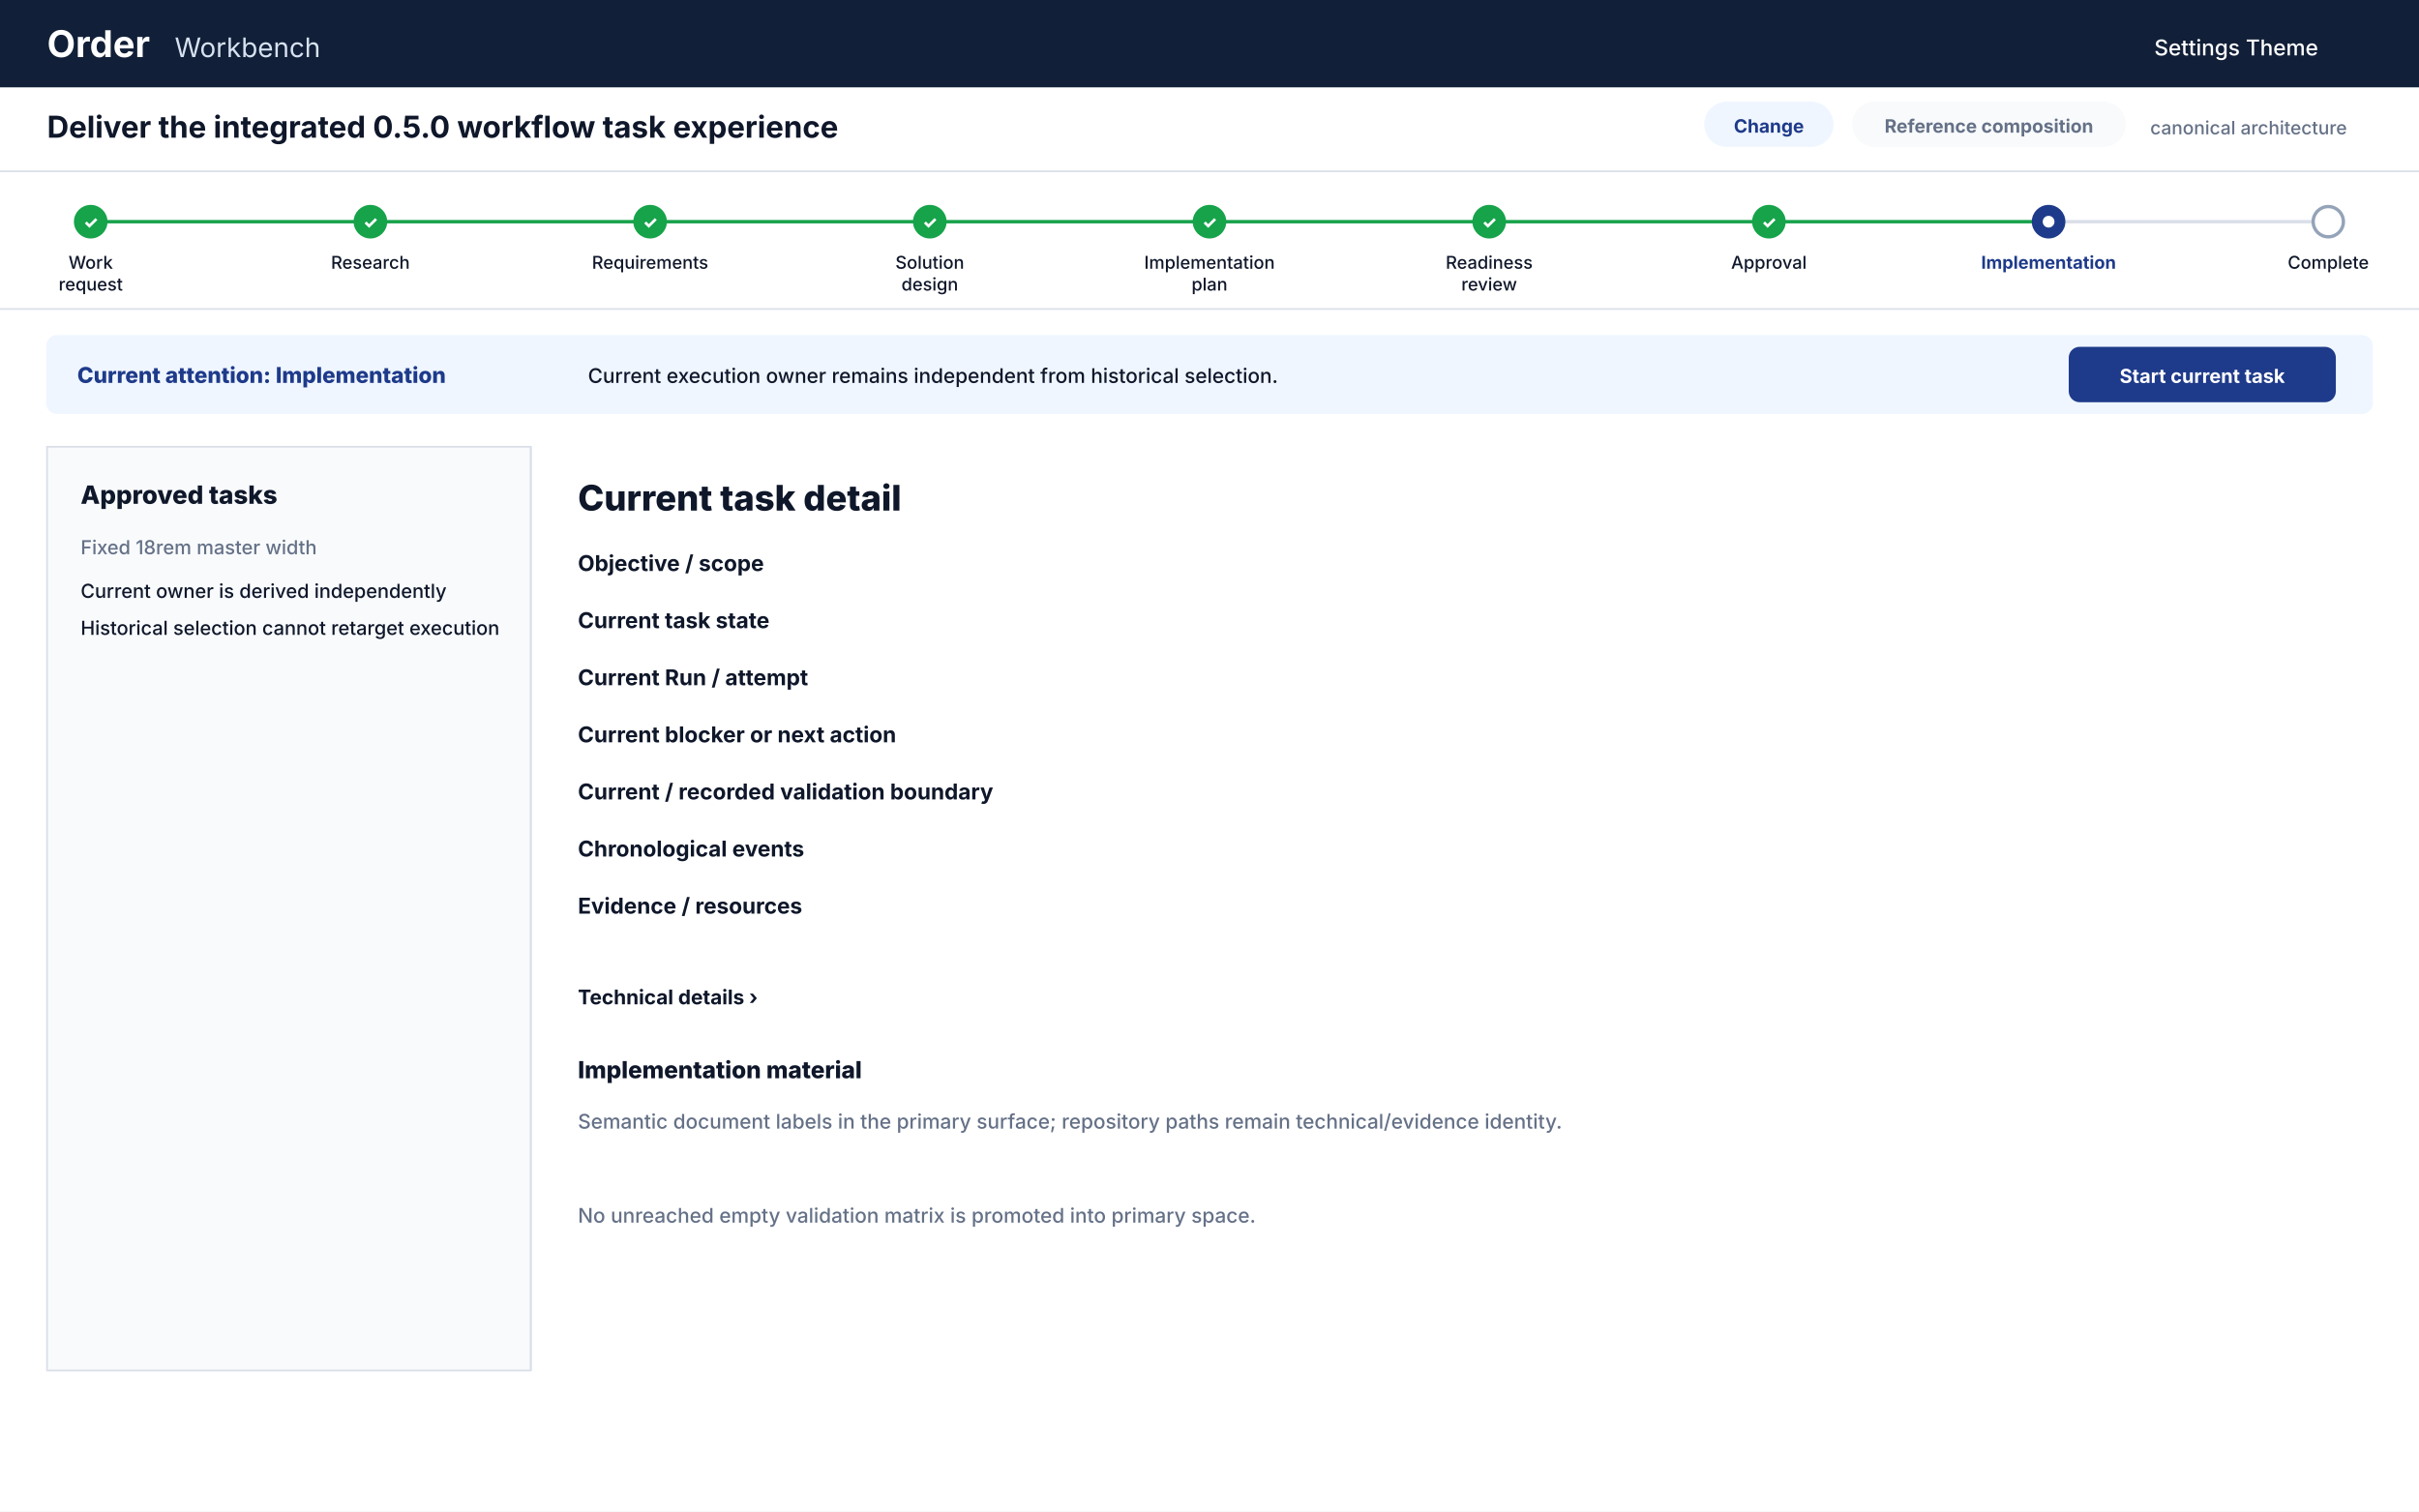
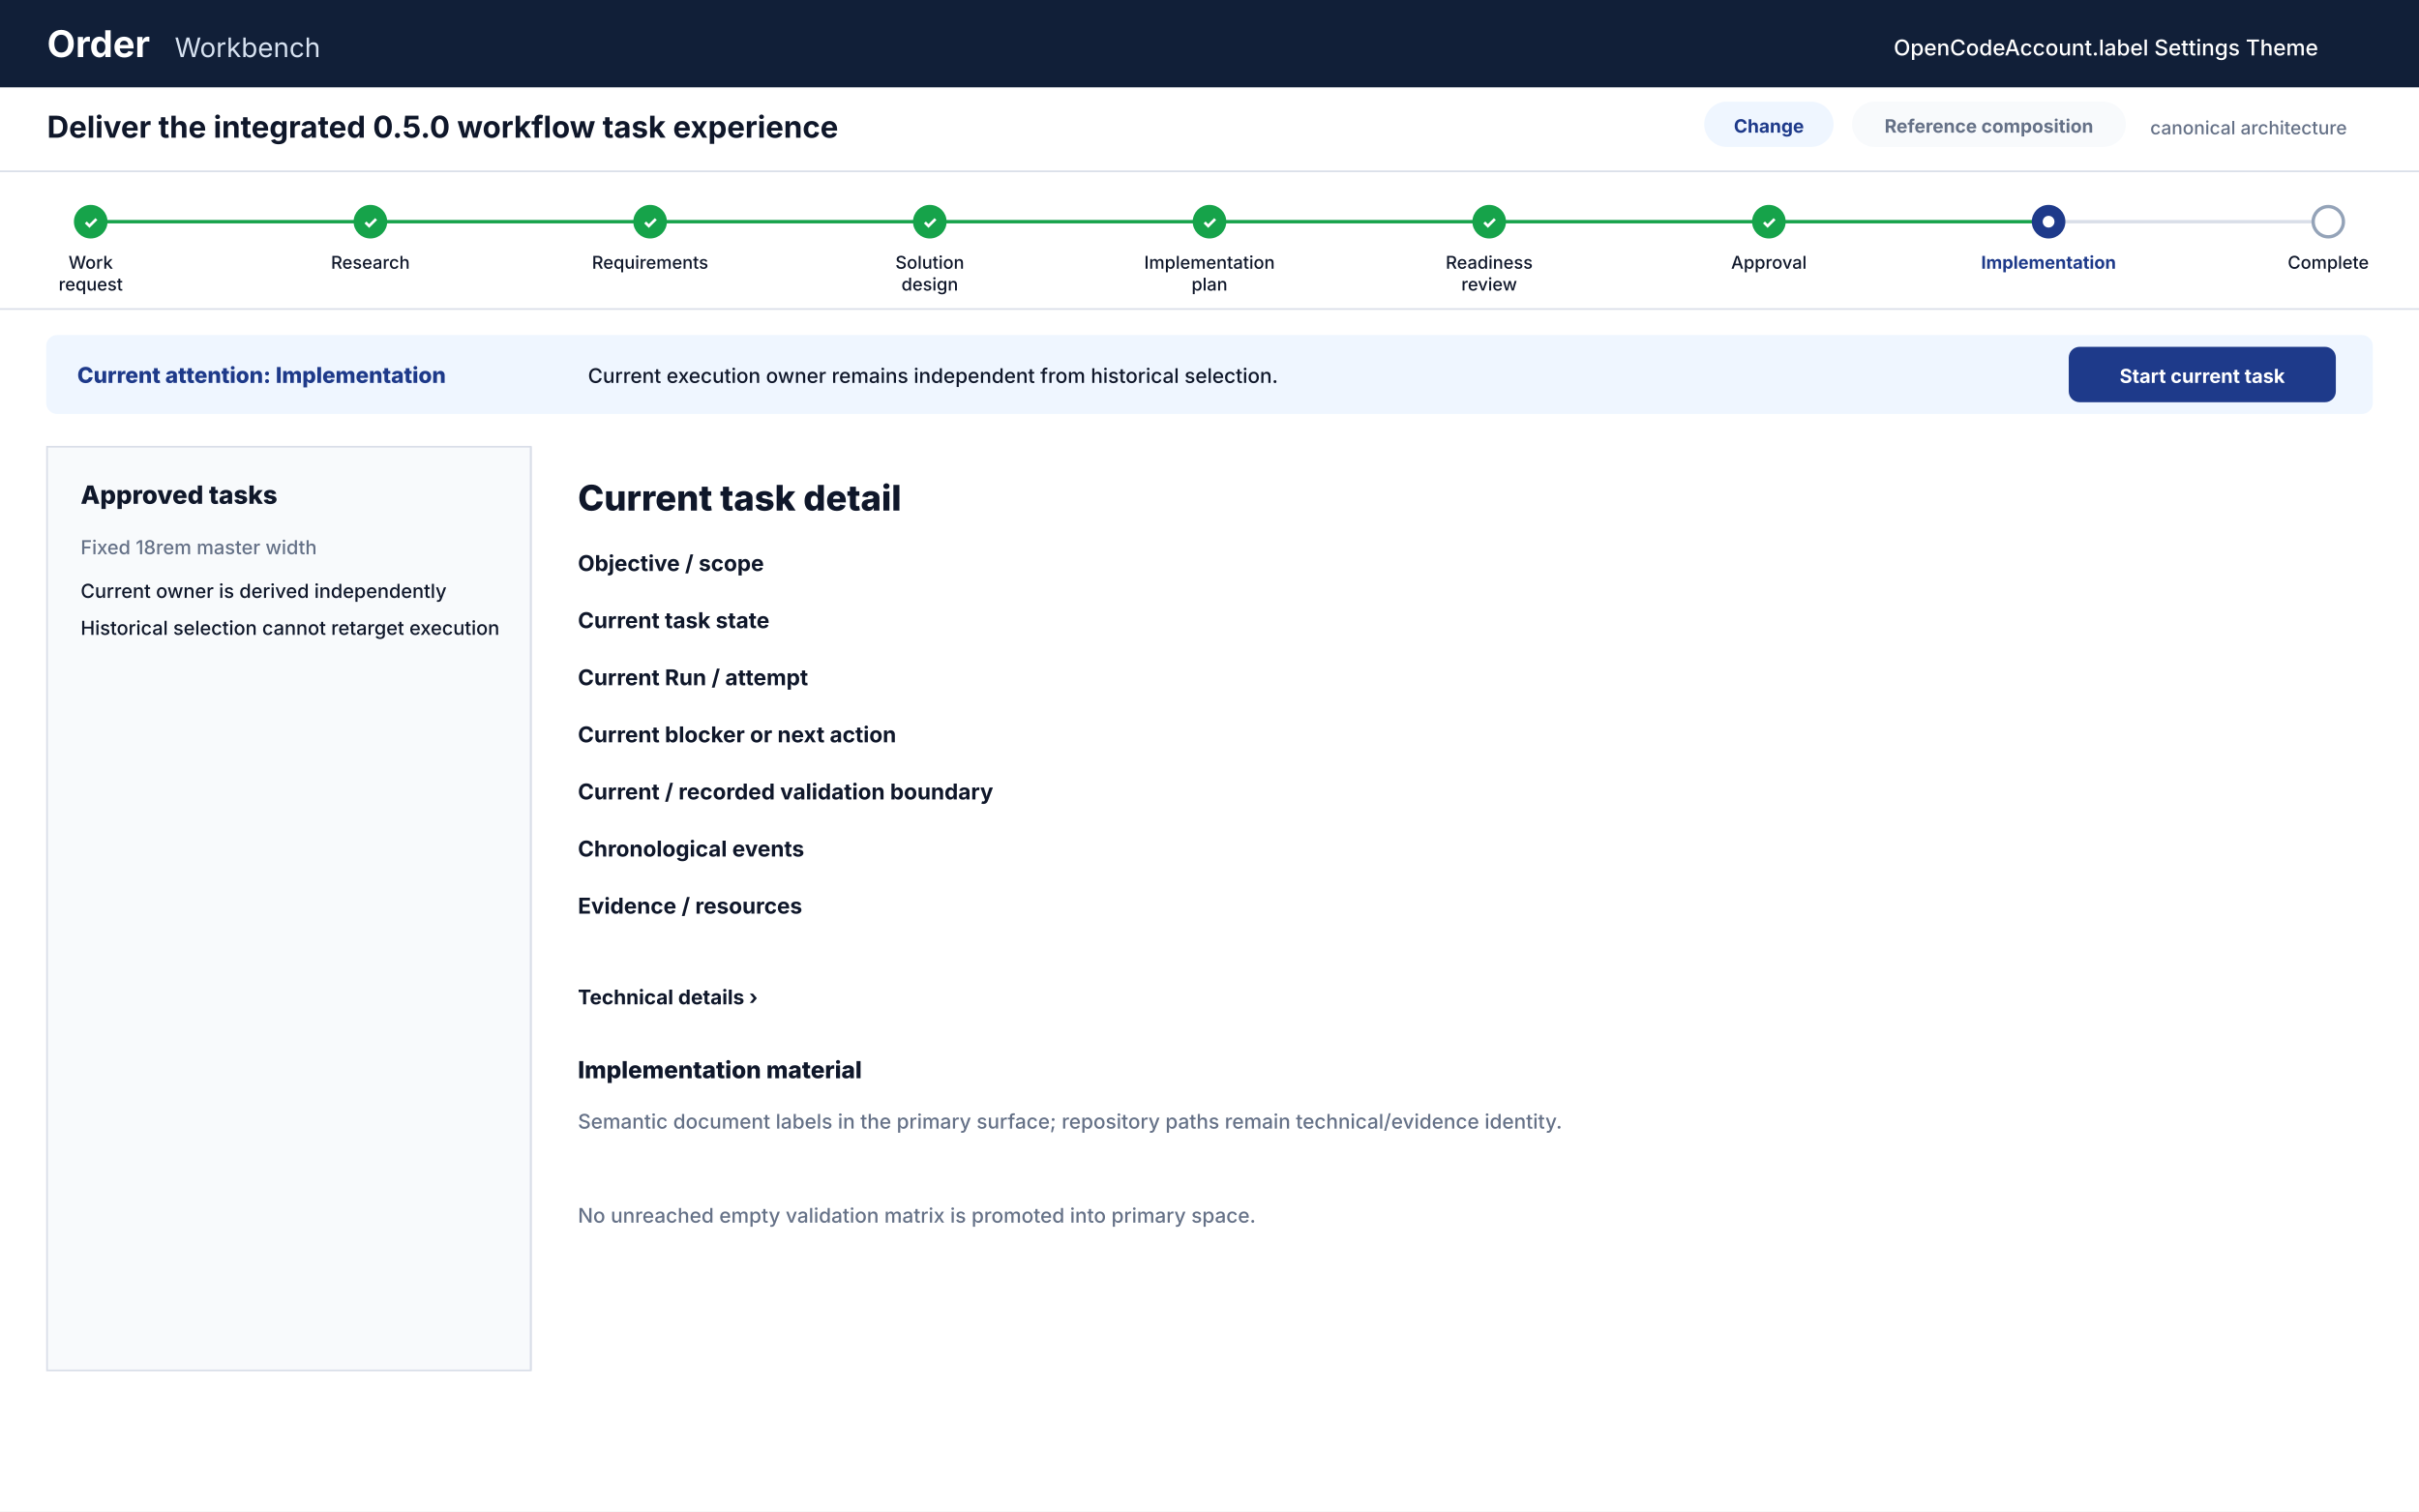
<svg xmlns="http://www.w3.org/2000/svg" width="1440" height="900" viewBox="0 0 1440 900">
  <rect width="1440" height="900" fill="#FFFFFF" />
  <rect x="0" y="0" width="1440" height="52" fill="#111F38" stroke="none" />
  <text x="28" y="34" font-family="ui-sans-serif,system-ui,-apple-system,Segoe UI,sans-serif" font-size="22" font-weight="700" fill="#FFFFFF" text-anchor="start">Order</text>
  <text x="104" y="34" font-family="ui-sans-serif,system-ui,-apple-system,Segoe UI,sans-serif" font-size="16" font-weight="400" fill="#D7E2F1" text-anchor="start">Workbench</text>
-   <text x="1380" y="33" font-family="ui-sans-serif,system-ui,-apple-system,Segoe UI,sans-serif" font-size="13" font-weight="500" fill="#FFFFFF" text-anchor="end">Settings   Theme</text>
+   <text x="1380" y="33" font-family="ui-sans-serif,system-ui,-apple-system,Segoe UI,sans-serif" font-size="13" font-weight="500" fill="#FFFFFF" text-anchor="end">OpenCodeAccount.label   Settings   Theme</text>
  <line x1="0" y1="102" x2="1440" y2="102" stroke="#D9DEE8" stroke-width="1" />
  <text x="28" y="82" font-family="ui-sans-serif,system-ui,-apple-system,Segoe UI,sans-serif" font-size="18" font-weight="700" fill="#0F172A" text-anchor="start">Deliver the integrated 0.5.0 workflow task experience</text>
  <rect x="1015" y="61" width="76" height="26" rx="13" fill="#EFF6FF" stroke="#EFF6FF" />
  <text x="1053" y="79" font-family="ui-sans-serif,system-ui,-apple-system,Segoe UI,sans-serif" font-size="11" font-weight="700" fill="#1E3A8A" text-anchor="middle">Change</text>
  <rect x="1103" y="61" width="162" height="26" rx="13" fill="#F8FAFC" stroke="#F8FAFC" />
  <text x="1184" y="79" font-family="ui-sans-serif,system-ui,-apple-system,Segoe UI,sans-serif" font-size="11" font-weight="700" fill="#657187" text-anchor="middle">Reference composition</text>
  <text x="1280" y="80" font-family="ui-sans-serif,system-ui,-apple-system,Segoe UI,sans-serif" font-size="11" font-weight="500" fill="#657187" text-anchor="start">canonical architecture</text>
  <line x1="54" y1="132" x2="1386" y2="132" stroke="#D9DEE8" stroke-width="2" />
  <line x1="54" y1="132" x2="1219.5" y2="132" stroke="#16A34A" stroke-width="2" />
  <circle cx="54" cy="132" r="9" fill="#16A34A" stroke="#16A34A" stroke-width="2" />
  <text x="54" y="136" font-family="ui-sans-serif,system-ui,-apple-system,Segoe UI,sans-serif" font-size="10" font-weight="800" fill="#FFFFFF" text-anchor="middle">✓</text>
  <text x="54" y="160" font-family="ui-sans-serif,system-ui,-apple-system,Segoe UI,sans-serif" font-size="10.5" font-weight="500" fill="#0F172A" text-anchor="middle">Work</text>
  <text x="54" y="173" font-family="ui-sans-serif,system-ui,-apple-system,Segoe UI,sans-serif" font-size="10.5" font-weight="500" fill="#0F172A" text-anchor="middle">request</text>
  <circle cx="220.5" cy="132" r="9" fill="#16A34A" stroke="#16A34A" stroke-width="2" />
  <text x="220.5" y="136" font-family="ui-sans-serif,system-ui,-apple-system,Segoe UI,sans-serif" font-size="10" font-weight="800" fill="#FFFFFF" text-anchor="middle">✓</text>
  <text x="220.5" y="160" font-family="ui-sans-serif,system-ui,-apple-system,Segoe UI,sans-serif" font-size="10.5" font-weight="500" fill="#0F172A" text-anchor="middle">Research</text>
  <circle cx="387" cy="132" r="9" fill="#16A34A" stroke="#16A34A" stroke-width="2" />
  <text x="387" y="136" font-family="ui-sans-serif,system-ui,-apple-system,Segoe UI,sans-serif" font-size="10" font-weight="800" fill="#FFFFFF" text-anchor="middle">✓</text>
  <text x="387" y="160" font-family="ui-sans-serif,system-ui,-apple-system,Segoe UI,sans-serif" font-size="10.5" font-weight="500" fill="#0F172A" text-anchor="middle">Requirements</text>
  <circle cx="553.5" cy="132" r="9" fill="#16A34A" stroke="#16A34A" stroke-width="2" />
  <text x="553.5" y="136" font-family="ui-sans-serif,system-ui,-apple-system,Segoe UI,sans-serif" font-size="10" font-weight="800" fill="#FFFFFF" text-anchor="middle">✓</text>
  <text x="553.5" y="160" font-family="ui-sans-serif,system-ui,-apple-system,Segoe UI,sans-serif" font-size="10.5" font-weight="500" fill="#0F172A" text-anchor="middle">Solution</text>
  <text x="553.5" y="173" font-family="ui-sans-serif,system-ui,-apple-system,Segoe UI,sans-serif" font-size="10.5" font-weight="500" fill="#0F172A" text-anchor="middle">design</text>
  <circle cx="720" cy="132" r="9" fill="#16A34A" stroke="#16A34A" stroke-width="2" />
  <text x="720" y="136" font-family="ui-sans-serif,system-ui,-apple-system,Segoe UI,sans-serif" font-size="10" font-weight="800" fill="#FFFFFF" text-anchor="middle">✓</text>
  <text x="720" y="160" font-family="ui-sans-serif,system-ui,-apple-system,Segoe UI,sans-serif" font-size="10.5" font-weight="500" fill="#0F172A" text-anchor="middle">Implementation</text>
  <text x="720" y="173" font-family="ui-sans-serif,system-ui,-apple-system,Segoe UI,sans-serif" font-size="10.5" font-weight="500" fill="#0F172A" text-anchor="middle">plan</text>
  <circle cx="886.5" cy="132" r="9" fill="#16A34A" stroke="#16A34A" stroke-width="2" />
  <text x="886.5" y="136" font-family="ui-sans-serif,system-ui,-apple-system,Segoe UI,sans-serif" font-size="10" font-weight="800" fill="#FFFFFF" text-anchor="middle">✓</text>
  <text x="886.5" y="160" font-family="ui-sans-serif,system-ui,-apple-system,Segoe UI,sans-serif" font-size="10.5" font-weight="500" fill="#0F172A" text-anchor="middle">Readiness</text>
  <text x="886.5" y="173" font-family="ui-sans-serif,system-ui,-apple-system,Segoe UI,sans-serif" font-size="10.5" font-weight="500" fill="#0F172A" text-anchor="middle">review</text>
  <circle cx="1053" cy="132" r="9" fill="#16A34A" stroke="#16A34A" stroke-width="2" />
  <text x="1053" y="136" font-family="ui-sans-serif,system-ui,-apple-system,Segoe UI,sans-serif" font-size="10" font-weight="800" fill="#FFFFFF" text-anchor="middle">✓</text>
  <text x="1053" y="160" font-family="ui-sans-serif,system-ui,-apple-system,Segoe UI,sans-serif" font-size="10.5" font-weight="500" fill="#0F172A" text-anchor="middle">Approval</text>
  <circle cx="1219.5" cy="132" r="9" fill="#1E3A8A" stroke="#1E3A8A" stroke-width="2" />
  <circle cx="1219.5" cy="132" r="3.5" fill="#FFFFFF" />
  <text x="1219.5" y="160" font-family="ui-sans-serif,system-ui,-apple-system,Segoe UI,sans-serif" font-size="10.5" font-weight="700" fill="#1E3A8A" text-anchor="middle">Implementation</text>
  <circle cx="1386" cy="132" r="9" fill="#FFFFFF" stroke="#94A3B8" stroke-width="2" />
  <text x="1386" y="160" font-family="ui-sans-serif,system-ui,-apple-system,Segoe UI,sans-serif" font-size="10.5" font-weight="500" fill="#0F172A" text-anchor="middle">Complete</text>
  <line x1="0" y1="184" x2="1440" y2="184" stroke="#D9DEE8" stroke-width="1" />
  <rect x="28" y="200" width="1384" height="46" rx="6" fill="#EFF6FF" stroke="#EFF6FF" />
  <text x="46" y="228" font-family="ui-sans-serif,system-ui,-apple-system,Segoe UI,sans-serif" font-size="13" font-weight="800" fill="#1E3A8A" text-anchor="start">Current attention: Implementation</text>
  <text x="350" y="228" font-family="ui-sans-serif,system-ui,-apple-system,Segoe UI,sans-serif" font-size="12" font-weight="500" fill="#0F172A" text-anchor="start">Current execution owner remains independent from historical selection.</text>
  <rect x="1232" y="207" width="158" height="32" rx="6" fill="#1E3A8A" stroke="#1E3A8A" />
  <text x="1311" y="228" font-family="ui-sans-serif,system-ui,-apple-system,Segoe UI,sans-serif" font-size="11.5" font-weight="700" fill="#FFFFFF" text-anchor="middle">Start current task</text>
  <rect x="28" y="266" width="288" height="550" fill="#F8FAFC" stroke="#D9DEE8" />
  <text x="48" y="300" font-family="ui-sans-serif,system-ui,-apple-system,Segoe UI,sans-serif" font-size="15" font-weight="800" fill="#0F172A" text-anchor="start">Approved tasks</text>
  <text x="48" y="330" font-family="ui-sans-serif,system-ui,-apple-system,Segoe UI,sans-serif" font-size="11.5" font-weight="500" fill="#657187" text-anchor="start">Fixed 18rem master width</text>
  <text x="48" y="356" font-family="ui-sans-serif,system-ui,-apple-system,Segoe UI,sans-serif" font-size="11.5" font-weight="500" fill="#0F172A" text-anchor="start">Current owner is derived independently</text>
  <text x="48" y="378" font-family="ui-sans-serif,system-ui,-apple-system,Segoe UI,sans-serif" font-size="11.5" font-weight="500" fill="#0F172A" text-anchor="start">Historical selection cannot retarget execution</text>
  <line x1="316" y1="266" x2="316" y2="816" stroke="#D9DEE8" stroke-width="1" />
  <text x="344" y="304" font-family="ui-sans-serif,system-ui,-apple-system,Segoe UI,sans-serif" font-size="21" font-weight="800" fill="#0F172A" text-anchor="start">Current task detail</text>
  <text x="344" y="340" font-family="ui-sans-serif,system-ui,-apple-system,Segoe UI,sans-serif" font-size="13" font-weight="700" fill="#0F172A" text-anchor="start">Objective / scope</text>
  <text x="344" y="374" font-family="ui-sans-serif,system-ui,-apple-system,Segoe UI,sans-serif" font-size="13" font-weight="700" fill="#0F172A" text-anchor="start">Current task state</text>
  <text x="344" y="408" font-family="ui-sans-serif,system-ui,-apple-system,Segoe UI,sans-serif" font-size="13" font-weight="700" fill="#0F172A" text-anchor="start">Current Run / attempt</text>
  <text x="344" y="442" font-family="ui-sans-serif,system-ui,-apple-system,Segoe UI,sans-serif" font-size="13" font-weight="700" fill="#0F172A" text-anchor="start">Current blocker or next action</text>
  <text x="344" y="476" font-family="ui-sans-serif,system-ui,-apple-system,Segoe UI,sans-serif" font-size="13" font-weight="700" fill="#0F172A" text-anchor="start">Current / recorded validation boundary</text>
  <text x="344" y="510" font-family="ui-sans-serif,system-ui,-apple-system,Segoe UI,sans-serif" font-size="13" font-weight="700" fill="#0F172A" text-anchor="start">Chronological events</text>
  <text x="344" y="544" font-family="ui-sans-serif,system-ui,-apple-system,Segoe UI,sans-serif" font-size="13" font-weight="700" fill="#0F172A" text-anchor="start">Evidence / resources</text>
  <text x="344" y="598" font-family="ui-sans-serif,system-ui,-apple-system,Segoe UI,sans-serif" font-size="12" font-weight="700" fill="#0F172A" text-anchor="start">Technical details  ›</text>
  <text x="344" y="642" font-family="ui-sans-serif,system-ui,-apple-system,Segoe UI,sans-serif" font-size="14" font-weight="800" fill="#0F172A" text-anchor="start">Implementation material</text>
  <text x="344" y="672" font-family="ui-sans-serif,system-ui,-apple-system,Segoe UI,sans-serif" font-size="12" font-weight="500" fill="#657187" text-anchor="start">Semantic document labels in the primary surface; repository paths remain technical/evidence identity.</text>
  <text x="344" y="728" font-family="ui-sans-serif,system-ui,-apple-system,Segoe UI,sans-serif" font-size="12" font-weight="500" fill="#657187" text-anchor="start">No unreached empty validation matrix is promoted into primary space.</text>
</svg>
